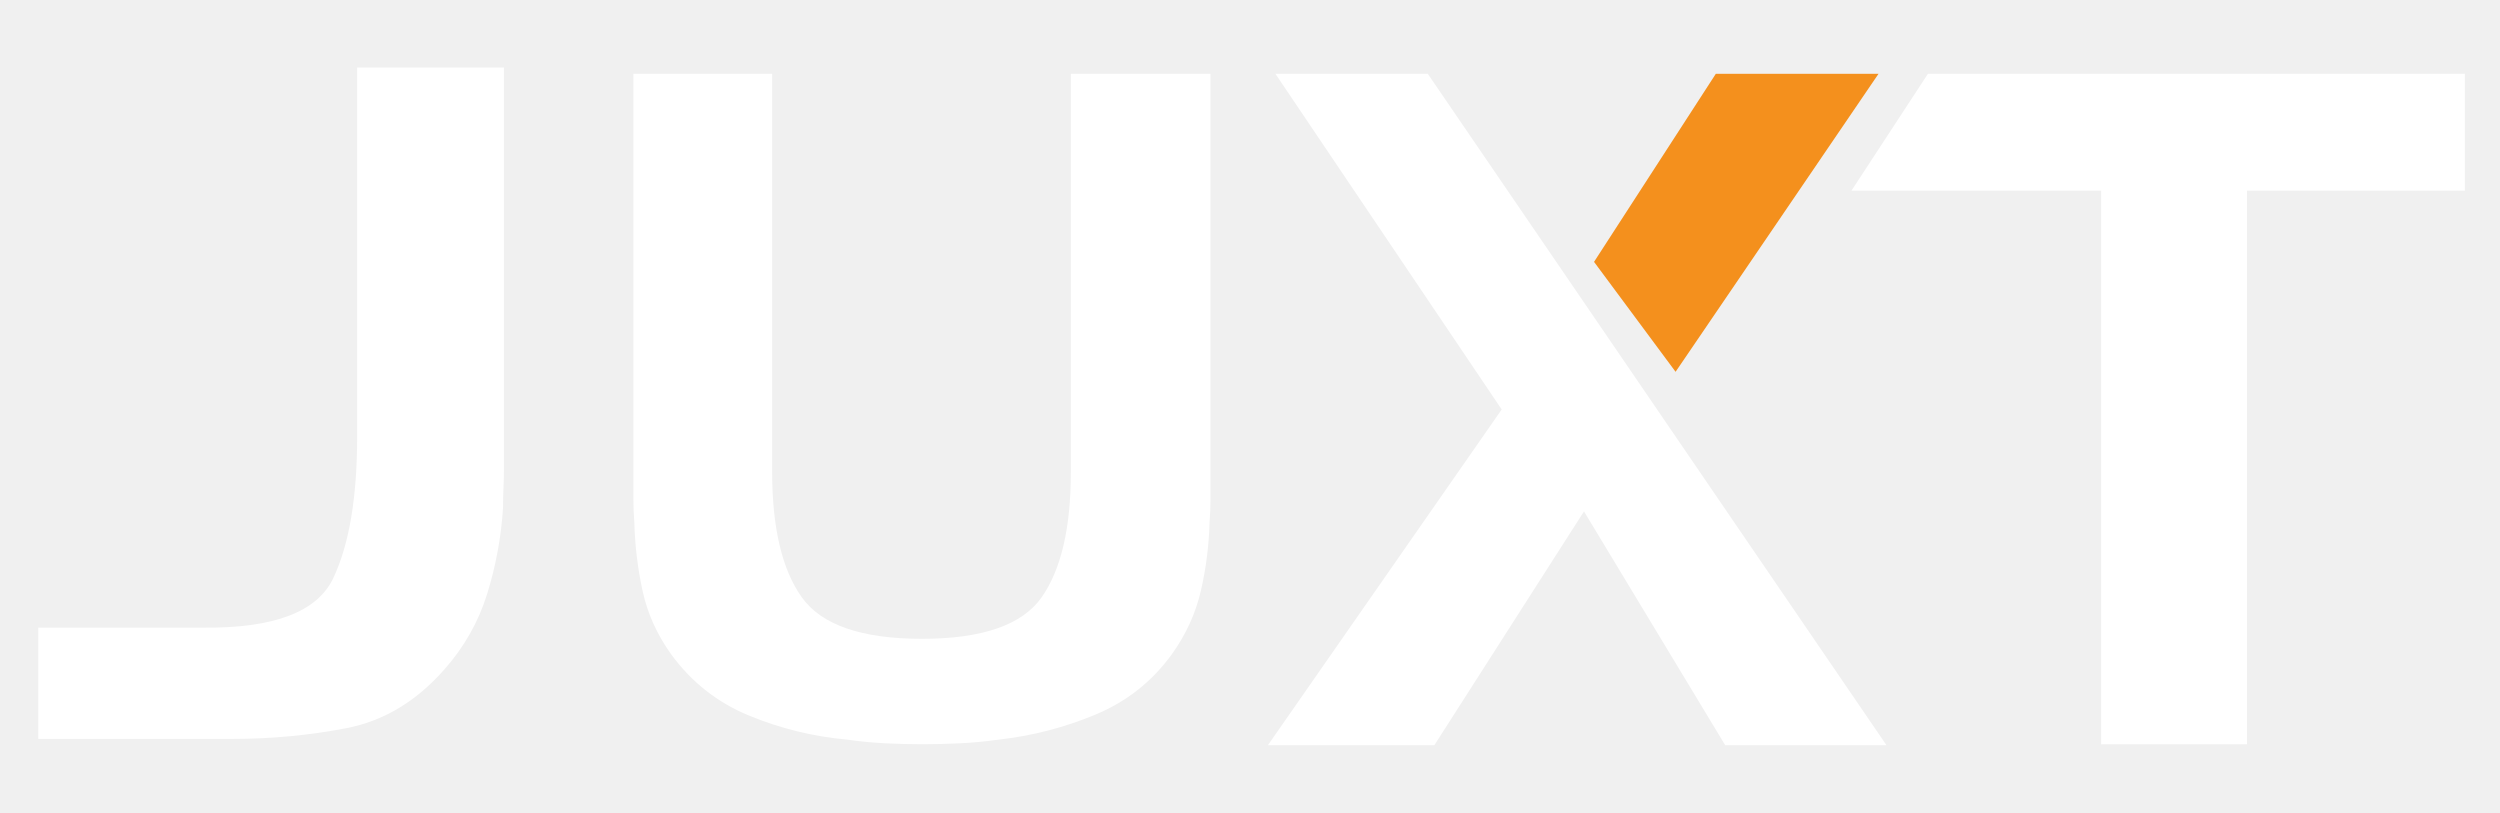
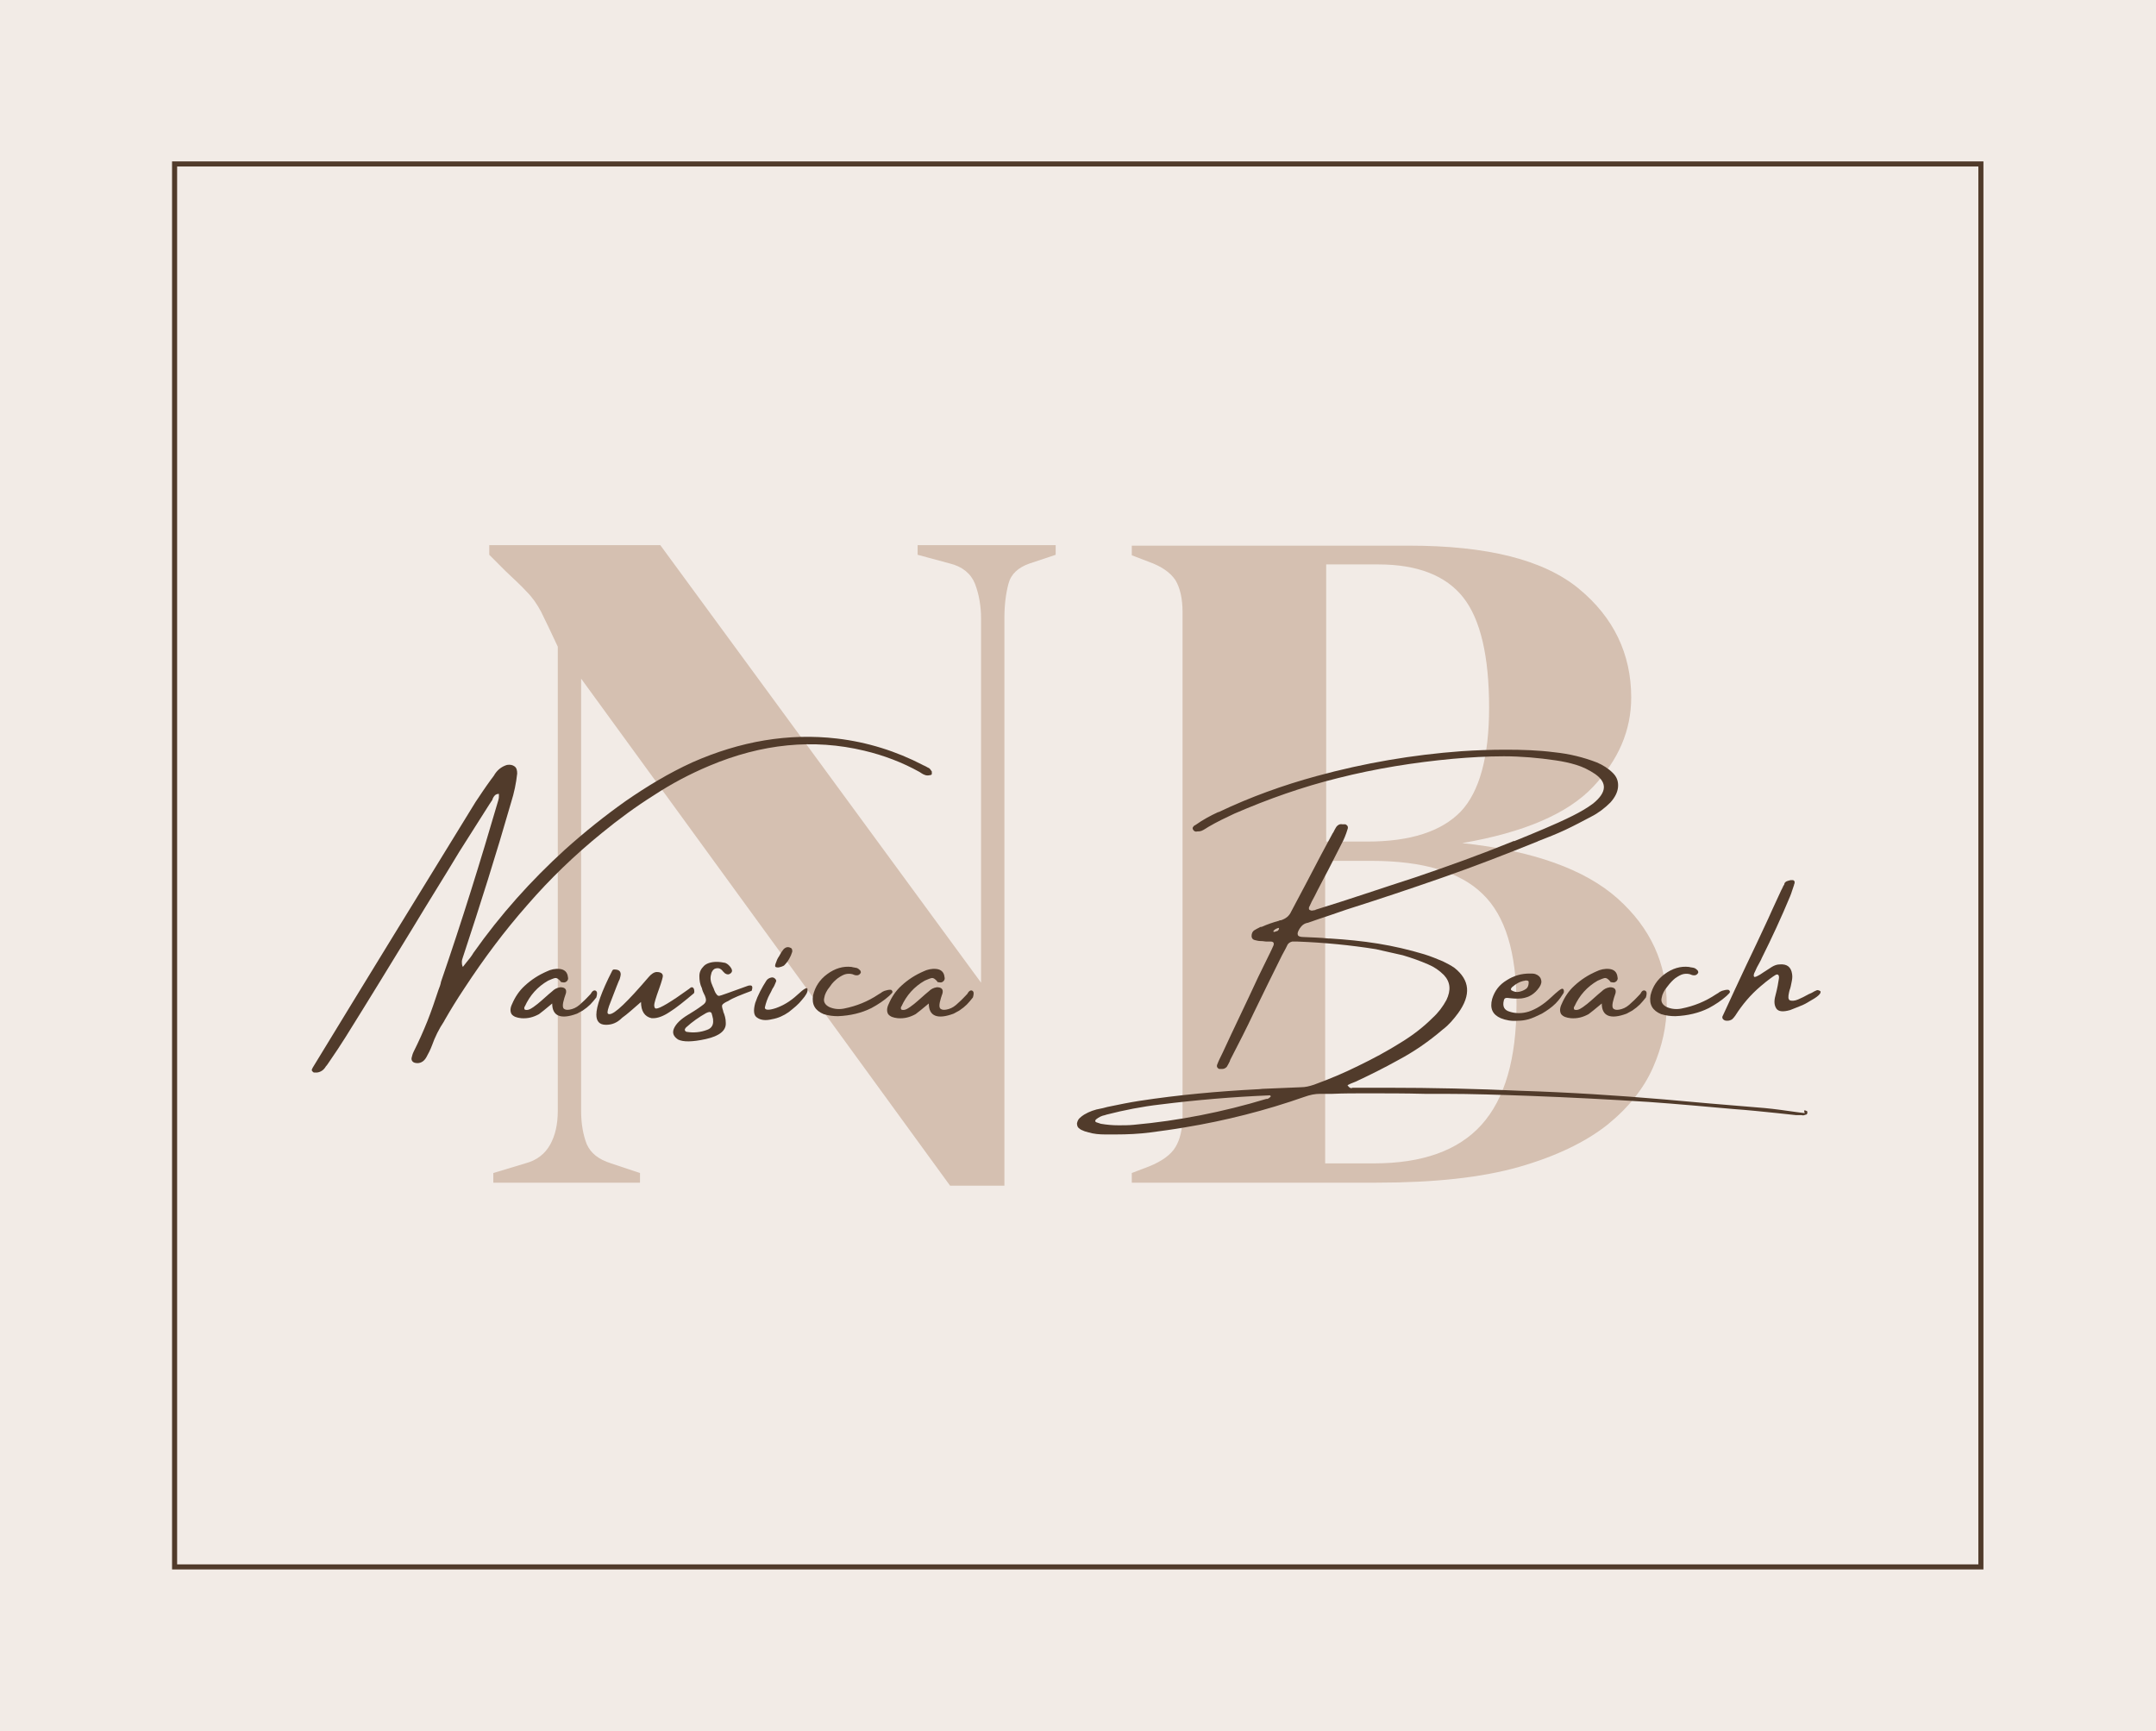
- <svg xmlns="http://www.w3.org/2000/svg" version="1.1" x="0px" y="0px" width="400px" height="130px" viewBox="0 0 400 130" xml:space="preserve">
+ <svg xmlns="http://www.w3.org/2000/svg" version="1.1" id="Layer_1" x="0px" y="0px" viewBox="0 0 424.8 341" style="enable-background:new 0 0 424.8 341;" xml:space="preserve">
+   <style type="text/css">
+ 	.st0{fill:#F2EBE6;}
+ 	.st1{fill:#D5C0B1;}
+ 	.st2{fill:none;stroke:#513B2B;stroke-miterlimit:10;}
+ 	.st3{fill:#513B2B;}
+ </style>
+   <rect x="-8" y="-0.7" class="st0" width="436.4" height="353.5" />
  <g>
-     <g id="background" style="visibility: hidden">
-       <rect x="0.25" fill="#FF0000" width="400" height="130" />
-     </g>
-     <g transform="translate(-250,-220)">
-       <g id="juxt">
-         <path fill="#ffffff" d="M282.606,320.424c11.27,0.101,18.179-2.543,20.722-7.93c2.543-5.386,3.815-12.916,3.815-22.592v-59.099                                 h23.49v63.886c0,1.197-0.026,2.319-0.075,3.367c-0.051,1.047-0.074,2.121-0.074,3.217c-0.299,4.689-1.148,9.276-2.543,13.764                                 c-1.398,4.489-3.691,8.529-6.883,12.119c-4.488,5.087-9.701,8.206-15.634,9.351c-5.936,1.148-12.045,1.721-18.328,1.721                                 c-0.3,0-0.576,0-0.823,0c-0.25,0-0.475,0-0.673,0h-29.475v-17.804H282.606z" />
-         <path fill="#ffffff" d="M373.541,295.429c0,8.978,1.577,15.685,4.735,20.123c3.156,4.439,9.567,6.658,19.236,6.658                                 c9.666,0,16.054-2.219,19.161-6.658c3.107-4.439,4.661-11.098,4.661-19.976v-63.773h22.344v64.217c0,1.283,0,2.566,0,3.847                                 c0,1.283-0.051,2.515-0.15,3.699c-0.099,3.75-0.567,7.424-1.405,11.023c-0.839,3.602-2.392,6.98-4.661,10.136                                 c-3.158,4.342-7.227,7.547-12.207,9.618c-4.983,2.072-10.136,3.404-15.463,3.995c-2.072,0.296-4.143,0.492-6.215,0.592                                 c-2.071,0.097-4.094,0.148-6.066,0.148c-1.875,0-3.825-0.051-5.845-0.148c-2.023-0.1-4.069-0.296-6.141-0.592                                 c-5.426-0.492-10.653-1.775-15.685-3.847c-5.031-2.072-9.174-5.327-12.429-9.766c-2.271-3.156-3.798-6.533-4.587-10.136                                 c-0.791-3.6-1.234-7.273-1.332-11.023c-0.099-1.183-0.148-2.416-0.148-3.699c0-1.281,0-2.516,0-3.699v-64.365h22.195V295.429z" />
-         <path fill="#ffffff" d="M546.232,250.506l12.24-18.702h85.905v18.702h-34.861v88.573h-23.34v-88.573H546.232z" />
-         <polygon fill="#ffffff" points="478.443,231.804 454.064,231.804 490.272,285.516 452.868,339.229 479.499,339.229                                         503.438,301.824 526.03,339.229 551.834,339.229  " />
-         <g id="orange-tick">
-           <polygon fill="#f4901d" points="550.567,231.804 524.534,231.804 505.046,261.898 518.093,279.489" />
-         </g>
-       </g>
-     </g>
+     <path class="st1" d="M97.2,233v-1.9l6.3-1.9c2.3-0.6,3.9-1.9,4.9-3.7c1-1.8,1.5-4,1.5-6.6v-91.5c-1.4-3-2.5-5.3-3.3-6.9   c-0.8-1.5-1.7-2.8-2.8-3.9c-1-1.1-2.4-2.4-4.2-4.1l-3.2-3.2v-1.9h33.7l63.2,86.2v-71.7c0-2.5-0.4-4.8-1.2-6.9c-0.8-2-2.5-3.4-5-4   l-6.3-1.7v-1.9h27.2v1.9l-5.1,1.7c-2.3,0.8-3.7,2.1-4.2,4c-0.5,1.9-0.8,4.1-0.8,6.7v111.9h-10.7l-72.7-99.9v85.2   c0,2.5,0.4,4.7,1.1,6.5c0.8,1.8,2.3,3,4.8,3.8l5.7,1.9v1.9H97.2z" />
+     <path class="st1" d="M223,233v-1.9l3.4-1.3c2.5-1,4.3-2.3,5.2-3.8s1.4-3.5,1.4-6.1v-99.3c0-2.7-0.5-4.8-1.4-6.3   c-1-1.5-2.7-2.7-5.2-3.6l-3.4-1.3v-1.9h54.6c15.5,0,26.6,2.8,33.5,8.5c6.8,5.6,10.3,12.8,10.3,21.4c0,6.5-2.5,12.3-7.5,17.6   c-5,5.3-13.6,9-25.8,11.1c14,1.5,24.2,5.2,30.6,10.9c6.5,5.8,9.7,12.8,9.7,21c0,4.1-0.9,8.2-2.7,12.3c-1.8,4.1-4.8,7.9-9,11.3   c-4.3,3.4-10.1,6.2-17.4,8.3c-7.4,2.1-16.7,3.1-28,3.1H223z M261.2,165.8h8.2c8.5,0,14.6-2,18.4-5.9c3.7-3.9,5.6-10.8,5.6-20.5   c0-10.1-1.7-17.4-5.1-21.7c-3.4-4.3-9-6.5-16.7-6.5h-10.3V165.8z M261.2,229.2h9.5c9.5,0,16.6-2.5,21.2-7.6   c4.6-5.1,6.9-13,6.9-23.8c0-10.1-2.2-17.4-6.7-21.7c-4.4-4.3-11.7-6.5-21.9-6.5h-9.1V229.2z" />
+   </g>
+   <rect x="34.4" y="32.3" class="st2" width="355.9" height="276.4" />
+   <g>
+     <path class="st3" d="M183.3,152.7c-0.4,0.1-0.7,0.1-1,0c-0.3-0.1-0.5-0.2-0.8-0.4c-0.1-0.1-0.2-0.1-0.3-0.2   c-3.4-1.9-7.1-3.3-10.9-4.2c-10-2.4-20.2-1.4-30.6,3c-3.8,1.6-7.4,3.5-10.9,5.8c-3.5,2.2-6.9,4.7-10.2,7.4   c-5.3,4.3-10.2,9-14.7,14.2c-4.5,5.1-8.6,10.6-12.4,16.4c-1.4,2.1-2.7,4.2-3.9,6.3c0,0.1-0.1,0.1-0.1,0.2c-1,1.5-1.8,3.1-2.4,4.8   c-0.3,0.8-0.7,1.6-1.1,2.3c-0.5,0.9-1.3,1.3-2.2,1.1c-0.5-0.1-0.8-0.5-0.7-1c0.1-0.4,0.2-0.8,0.4-1.2c1-2,1.9-4,2.7-6   c0.8-2,1.5-4.1,2.2-6.2c0.2-0.5,0.4-1,0.5-1.6c4.1-11.9,7.8-23.8,11.3-35.8c0.1-0.3,0.1-0.5,0.1-0.8c0-0.1,0-0.3,0-0.4   c-0.3,0-0.6,0.1-0.8,0.3c-0.2,0.2-0.3,0.4-0.4,0.6c0,0.1-0.1,0.2-0.1,0.3c-0.2,0.3-0.4,0.6-0.6,0.9c-2,3.1-3.9,6.2-5.9,9.3   c-3,5-6.1,9.9-9.1,14.9c-4.4,7.2-8.8,14.4-13.3,21.6c-1,1.6-2,3.1-3.1,4.7c-0.3,0.4-0.5,0.8-0.8,1.1c-0.4,0.7-1,1.1-1.7,1.2   c-0.2,0-0.4,0-0.6,0c-0.2,0-0.3-0.2-0.4-0.3c-0.1-0.1-0.1-0.3,0-0.4c0.1-0.2,0.1-0.3,0.2-0.4c10.6-17.4,21.3-34.8,32-52.2   c1-1.5,2-3,3.1-4.5c0.2-0.3,0.5-0.6,0.7-1c0.6-0.9,1.4-1.5,2.4-1.8c0.6-0.1,1.1,0,1.5,0.3c0.4,0.3,0.5,0.8,0.5,1.4   c-0.2,1.9-0.6,3.8-1.2,5.7c-2.9,10.1-6.1,20.2-9.4,30.2c0,0.1-0.1,0.2-0.1,0.3c-0.1,0.3-0.2,0.6-0.2,0.9c0,0.3,0,0.6,0.2,1   c0.2-0.3,0.5-0.6,0.7-0.9c0.5-0.6,1-1.2,1.4-1.9c5.3-7.5,11.3-14.2,18-20.3c3.9-3.5,7.9-6.7,12-9.6c4.2-2.9,8.5-5.5,13.1-7.6   c9.5-4.2,19-5.8,28.5-4.7c6,0.7,11.7,2.5,16.9,5.2c0.1,0.1,0.3,0.1,0.4,0.2c0.3,0.1,0.5,0.3,0.8,0.4c0.2,0.1,0.4,0.4,0.6,0.7   c0,0.1,0,0.1,0,0.2c0,0.1,0,0.2,0,0.3c-0.1,0.1-0.1,0.2-0.2,0.2C183.4,152.6,183.3,152.7,183.3,152.7z" />
+     <path class="st3" d="M117.4,195.2c0.3,0.2,0.3,0.6,0.1,1.3c-0.4,0.5-0.8,1-1.2,1.4c-0.4,0.4-0.9,0.8-1.5,1.2c0,0,0,0,0,0   c-0.4,0.2-0.7,0.4-1.1,0.6c-3.2,1.2-4.9,0.5-4.9-2c-1.3,1.1-2.2,1.8-2.6,2.1c-1.1,0.6-2.2,0.9-3.5,0.8c-0.9-0.1-1.5-0.3-1.9-0.8   c-0.3-0.5-0.3-1.2,0.1-2c0.6-1.4,1.4-2.6,2.5-3.6c1.3-1.2,2.7-2.1,4.3-2.8c0.8-0.4,1.7-0.6,2.6-0.5c0.9,0.1,1.5,0.6,1.6,1.6   c0.1,0.3,0,0.6-0.2,0.8c-0.3,0.3-0.6,0.3-1,0.2c0,0-0.1,0-0.1,0c0,0-0.1,0-0.1-0.1c-0.4-0.5-0.8-0.8-1.2-0.7   c-0.4,0.1-0.8,0.3-1.3,0.5c-2.1,1.2-3.6,2.9-4.6,5.1c-0.1,0.1-0.1,0.2-0.1,0.3c0,0.1,0,0.2,0.1,0.3c0.2,0.1,0.5,0.1,0.8,0   c0.3-0.1,0.6-0.3,0.9-0.5c0.3-0.2,0.5-0.4,0.8-0.6l0,0c1-0.8,1.9-1.7,2.9-2.5c0.4-0.4,0.9-0.7,1.6-0.8c0.9,0,1.3,0.4,1.1,1.2   c-0.1,0.3-0.2,0.6-0.3,0.9c-0.4,1.3-0.4,2,0,2.2c0.3,0.2,0.8,0.2,1.5,0c0.7-0.2,1.3-0.6,2-1.3c0.7-0.6,1.2-1.2,1.7-1.7   C116.7,195.2,117.1,195,117.4,195.2z" />
+     <path class="st3" d="M119.4,201.9c-1.3,0-1.9-0.7-1.9-2c0-1.6,1-4.5,3.1-8.6c0.1-0.2,0.2-0.3,0.4-0.3c0.9,0,1.3,0.3,1.3,1   c0,0.2-0.1,0.5-0.2,0.9c-0.1,0.1-0.8,1.9-2.1,5.3c-0.2,0.6-0.3,1-0.3,1.2c0,0.3,0.1,0.4,0.4,0.4c1,0,3.5-2.4,7.7-7.3   c0.5-0.6,1.1-1,1.6-1c0.8,0,1.2,0.3,1.2,0.8c0,0.2-0.2,1-0.7,2.4c-0.7,1.9-1,3-1,3.3c0,0.4,0.1,0.7,0.4,0.7c0.7,0,2.9-1.3,6.5-3.9   c0.2-0.2,0.4-0.3,0.5-0.3c0.3,0,0.5,0.3,0.5,0.8c0,0.1,0,0.3-0.1,0.4c-1.9,1.6-3.5,2.9-4.8,3.7c-1.2,0.8-2.3,1.2-3.2,1.2h-0.3   c-1.4-0.3-2.1-1.4-2.1-3.2c-1.5,1.3-2.7,2.4-3.7,3.1C121.6,201.5,120.6,201.9,119.4,201.9z" />
+     <path class="st3" d="M148.1,195.2c-2.1,0.8-3.7,1.4-4.6,2c-0.7,0.3-1.1,0.6-1.2,0.8c-0.1,0.2,0,0.6,0.2,1.2c0,0,0,0.1,0,0.1   c0.3,0.7,0.5,1.4,0.5,2.2c0.1,1.5-1.2,2.6-3.9,3.2c-2.7,0.6-4.5,0.6-5.5,0.1c-0.9-0.6-1.2-1.3-0.8-2.2c0.4-0.9,1.3-1.8,2.8-2.7   c1.5-0.9,2.5-1.6,3-2c0.5-0.4,0.6-0.8,0.4-1.4c-0.1-0.2-0.1-0.4-0.2-0.5c-0.2-0.4-0.4-0.8-0.5-1.3c-0.4-0.8-0.5-1.6-0.5-2.4   c0-0.8,0.3-1.4,0.9-2c0.5-0.5,1.4-0.8,2.5-0.8c0.6,0,1.2,0.1,1.7,0.2c0.5,0.2,0.9,0.6,1.2,1.1c0.2,0.4,0.2,0.7-0.2,1   c-0.3,0.2-0.5,0.2-0.8,0.1c-0.2-0.1-0.4-0.2-0.5-0.4v0c-0.1-0.1-0.2-0.1-0.2-0.2c-0.1-0.1-0.2-0.2-0.3-0.3   c-0.4-0.3-0.7-0.3-1.1-0.2c-0.4,0.1-0.6,0.4-0.8,0.8c-0.1,0.4-0.2,0.7-0.2,1.1c0,0.4,0.1,0.9,0.3,1.3c0.1,0.3,0.2,0.5,0.3,0.7   c0.2,0.6,0.4,1,0.6,1.2c0.1,0.2,0.3,0.3,0.5,0.3c0.2,0,2.1-0.7,5.7-2C148.2,194,148.4,194.3,148.1,195.2z M139.3,202.9   c0.9-0.3,1.3-1,1.2-1.9c0-0.1,0-0.1,0-0.2c-0.1-0.5-0.2-0.9-0.3-1.2c-0.2-0.3-0.5-0.3-1.1,0c-1.4,0.8-2.7,1.7-3.9,2.8   c-0.1,0.1-0.2,0.2-0.2,0.3l0,0c-0.1,0.1-0.1,0.2,0,0.4c0.1,0.1,0.2,0.2,0.4,0.2C136.6,203.5,138,203.4,139.3,202.9z" />
+     <path class="st3" d="M158,197c-0.7,0.9-1.6,1.6-2.6,2.4c-1,0.7-2.1,1.2-3.3,1.4c-1.2,0.3-2.2,0.2-2.9-0.3c-0.7-0.4-0.8-1.4-0.4-2.9   c0.5-1.5,1.3-3,2.2-4.4c0.2-0.3,0.5-0.5,0.9-0.6c0.3-0.1,0.6,0,0.8,0.2c0.2,0.2,0.3,0.4,0.2,0.6c-0.2,0.5-0.4,1-0.7,1.4   c-0.2,0.5-0.4,0.8-0.5,1c-0.5,0.9-0.8,1.8-1,2.7c0,0.5,0.7,0.6,2.2,0.1c1.4-0.5,2.8-1.3,4.2-2.6c1.4-1.3,2-1.6,2-1.1   C159.2,195.4,158.8,196.1,158,197z M154.5,190.2c-0.1,0.1-0.2,0.1-0.4,0.2c-0.2,0.1-0.4,0.1-0.7,0.2c-0.2,0-0.4,0-0.6-0.1   c-0.1-0.1-0.1-0.3,0-0.6c0.2-0.6,0.4-1.1,0.7-1.5c0.2-0.4,0.5-0.9,0.9-1.4c0.2-0.2,0.5-0.4,0.8-0.4c0.3,0,0.5,0.1,0.7,0.2   c0.2,0.2,0.2,0.4,0.2,0.7C155.8,188.5,155.3,189.4,154.5,190.2z" />
+     <path class="st3" d="M175.3,195c0.1,0,0.1,0,0.2,0c0.1,0,0.2,0.1,0.2,0.1c0.2,0.2,0.2,0.4,0,0.6c-0.2,0.2-0.4,0.4-0.5,0.5   c-1,0.9-2.2,1.7-3.5,2.4c-2,1-4.2,1.5-6.6,1.6c-0.9,0-1.8-0.1-2.8-0.4c-1.7-0.7-2.4-1.9-2.1-3.7c0.4-1.7,1.3-3.1,2.8-4.2   c1.5-1.1,3.1-1.6,4.8-1.4c0.3,0.1,0.6,0.1,1,0.2c0.3,0.1,0.5,0.3,0.7,0.5c0.1,0.2,0.2,0.4,0,0.6c-0.3,0.4-0.7,0.4-1.1,0.3   c-0.6-0.3-1.2-0.3-1.7-0.2c-0.5,0.1-1,0.4-1.6,0.8c-0.5,0.4-1.1,0.9-1.6,1.7c-0.6,0.7-1,1.5-1.1,2.2c-0.2,0.8,0.2,1.4,1,1.8   c0.9,0.4,1.9,0.5,2.9,0.3c2.5-0.5,4.7-1.4,6.8-2.8c0.2-0.1,0.3-0.2,0.5-0.3c0.2-0.2,0.5-0.3,0.7-0.4C174.7,195.1,175,195,175.3,195   z" />
+     <path class="st3" d="M191.6,195.2c0.3,0.2,0.3,0.6,0.1,1.3c-0.4,0.5-0.8,1-1.2,1.4c-0.4,0.4-0.9,0.8-1.5,1.2c0,0,0,0,0,0   c-0.4,0.2-0.7,0.4-1.1,0.6c-3.2,1.2-4.9,0.5-4.9-2c-1.3,1.1-2.2,1.8-2.6,2.1c-1.1,0.6-2.2,0.9-3.5,0.8c-0.9-0.1-1.5-0.3-1.9-0.8   c-0.3-0.5-0.3-1.2,0.1-2c0.6-1.4,1.4-2.6,2.5-3.6c1.3-1.2,2.7-2.1,4.3-2.8c0.8-0.4,1.7-0.6,2.6-0.5c0.9,0.1,1.5,0.6,1.6,1.6   c0.1,0.3,0,0.6-0.2,0.8c-0.3,0.3-0.6,0.3-1,0.2c0,0-0.1,0-0.1,0c0,0-0.1,0-0.1-0.1c-0.4-0.5-0.8-0.8-1.2-0.7   c-0.4,0.1-0.8,0.3-1.3,0.5c-2.1,1.2-3.6,2.9-4.6,5.1c-0.1,0.1-0.1,0.2-0.1,0.3c0,0.1,0,0.2,0.1,0.3c0.2,0.1,0.5,0.1,0.8,0   c0.3-0.1,0.6-0.3,0.9-0.5c0.3-0.2,0.5-0.4,0.8-0.6l0,0c1-0.8,1.9-1.7,2.9-2.5c0.4-0.4,0.9-0.7,1.6-0.8c0.9,0,1.3,0.4,1.1,1.2   c-0.1,0.3-0.2,0.6-0.3,0.9c-0.4,1.3-0.4,2,0,2.2c0.3,0.2,0.8,0.2,1.5,0c0.7-0.2,1.3-0.6,2-1.3c0.7-0.6,1.2-1.2,1.7-1.7   C190.9,195.2,191.3,195,191.6,195.2z" />
+     <path class="st3" d="M356,218.9c0.1,0,0.1,0.1,0.1,0.2c0,0.1,0,0.2,0,0.2c0,0.1-0.1,0.2-0.1,0.2c-0.1,0.1-0.1,0.1-0.2,0.1   c-0.3,0.1-0.5,0.2-0.8,0.1c-0.3,0-0.5,0-0.8,0c-0.1,0-0.2,0-0.3,0c-1.2-0.1-2.5-0.3-3.7-0.4c-2.9-0.3-5.8-0.6-8.6-0.8   c-5.6-0.5-11.1-1-16.7-1.4c-7.8-0.5-15.6-0.9-23.5-1.2c-5.6-0.2-11.2-0.4-16.9-0.4c-0.6,0-1.2,0-1.9,0c-0.7,0-1.3,0-1.9,0   c-3.8-0.1-7.6-0.1-11.4-0.1h-0.1c-2.2,0-4.5,0-6.7,0.1c-0.8,0-1.6,0-2.4,0c-1,0-2,0.2-3.1,0.6c-7.7,2.7-15.6,4.7-23.5,6   c-2.3,0.4-4.6,0.7-6.8,1c-2.3,0.3-4.6,0.4-6.8,0.4c-0.7,0-1.5,0-2.2,0c-1.1,0-2.2-0.1-3.2-0.4c-0.4-0.1-0.8-0.2-1.2-0.4   c-0.3-0.1-0.6-0.3-0.8-0.5c-0.2-0.2-0.3-0.5-0.3-0.9c0.1-0.4,0.2-0.7,0.5-1s0.6-0.5,0.9-0.7c1-0.6,2.1-1,3.3-1.2   c0.6-0.1,1.1-0.3,1.7-0.4c1.9-0.4,3.9-0.8,5.8-1.1c7.8-1.2,15.6-1.9,23.3-2.3c0.5,0,0.9-0.1,1.4-0.1c2.4-0.1,4.8-0.2,7.2-0.3   c0.9,0,1.7-0.2,2.6-0.5c3-1.1,5.9-2.3,8.7-3.7c2.9-1.4,5.7-2.9,8.4-4.6c2.3-1.4,4.4-3,6.3-4.9c1.1-1,2-2.2,2.7-3.5   c0.9-1.9,0.8-3.5-0.5-4.9c-0.9-0.9-1.9-1.6-3.1-2.1c-1.6-0.7-3.3-1.3-5-1.8c-1.7-0.4-3.5-0.8-5.3-1.2c-5-0.8-10.2-1.3-15.4-1.5   c-0.2,0-0.4,0-0.5,0c-0.2,0-0.4,0-0.6,0c-0.4,0.1-0.8,0.3-1,0.8c-0.1,0.2-0.2,0.4-0.3,0.6c-0.2,0.4-0.5,0.9-0.7,1.3   c-1.9,3.8-3.7,7.5-5.5,11.2c-1.5,3.2-3.1,6.3-4.7,9.4c0,0.1-0.1,0.2-0.1,0.3c-0.2,0.4-0.4,0.8-0.6,1.1c-0.3,0.3-0.6,0.4-0.9,0.4   c-0.2,0-0.4,0-0.6,0c-0.4-0.2-0.5-0.5-0.4-0.8c0.3-0.8,0.7-1.6,1.1-2.4c2.3-5,4.7-9.9,7-14.9c0.8-1.6,1.5-3.1,2.3-4.7   c0.1-0.1,0.1-0.3,0.2-0.4c0.2-0.4,0.3-0.7,0.5-1.1c0.2-0.5,0-0.8-0.5-0.8c-0.3,0-0.5,0-0.8,0c-0.4,0-0.7-0.1-1-0.1   c-0.1,0-0.1,0-0.2,0c-0.4,0-0.8-0.1-1.2-0.2c-0.4-0.1-0.6-0.4-0.6-0.8c0-0.5,0.2-0.9,0.5-1.1c0.3-0.2,0.7-0.4,1.1-0.6   c0.1-0.1,0.3-0.1,0.4-0.1c1.1-0.5,2.3-0.9,3.4-1.2c0.1-0.1,0.3-0.1,0.4-0.1c0.9-0.3,1.6-0.8,2-1.7c2-3.8,4-7.5,5.9-11.2   c0.7-1.3,1.4-2.6,2.1-3.9c0.1-0.2,0.2-0.4,0.3-0.5c0.2-0.4,0.4-0.8,0.6-1.1c0.3-0.4,0.7-0.6,1.2-0.5c0.2,0,0.4,0,0.6,0   c0.4,0.2,0.6,0.5,0.4,1c0,0,0,0,0,0c-0.3,1-0.7,2-1.2,2.9c-1.2,2.3-2.3,4.6-3.5,6.8c-0.4,0.8-0.8,1.5-1.2,2.3   c-0.2,0.4-0.4,0.8-0.6,1.2c-0.4,0.7-0.7,1.3-1,2l0,0c-0.1,0.1-0.1,0.2-0.1,0.4c0,0.1,0,0.2,0.2,0.3c0.1,0,0.2,0.1,0.3,0.1l0.1,0   c0.2,0,0.4-0.1,0.6-0.1c0.1,0,0.1-0.1,0.2-0.1c6.5-2,12.9-4.2,19.4-6.3c6.5-2.2,12.9-4.5,19.3-7.1c0.1-0.1,0.3-0.1,0.4-0.1   c2-0.8,3.9-1.6,5.8-2.4c1.9-0.8,3.9-1.7,5.7-2.6c1.4-0.7,2.8-1.5,4-2.4c2.7-2.2,2.8-4.1,0.4-5.8c-1.2-0.8-2.4-1.4-3.7-1.8   c-1.3-0.4-2.7-0.7-4.1-0.9c-3.4-0.5-6.8-0.8-10.2-0.8h0c-3.3,0-6.7,0.2-10.1,0.5c-7.5,0.7-15.1,1.9-22.6,3.8   c-6.9,1.7-13.7,4.1-20.4,7c-1.7,0.8-3.4,1.6-5.1,2.6c-0.5,0.3-0.9,0.6-1.4,0.8c-0.3,0.1-0.5,0.1-0.8,0.1c-0.3,0.1-0.6,0-0.8-0.3   c-0.1-0.2-0.2-0.4,0-0.6c0.1-0.2,0.3-0.3,0.5-0.4c1.4-1,2.9-1.8,4.4-2.5c0,0,0.1,0,0.1,0c6.3-3,12.7-5.3,19.3-7.1   c9.5-2.6,19-4.2,28.5-4.9c3-0.2,5.9-0.3,8.8-0.3c3.2,0,6.4,0.1,9.5,0.5c3,0.3,5.8,1,8.4,2c1.2,0.5,2.3,1.2,3.2,2.1   c0.8,0.8,1.1,1.7,1,2.8c-0.1,1-0.6,2-1.5,3c-1.1,1.1-2.4,2.1-3.8,2.8c-1.7,0.9-3.4,1.8-5.1,2.6c-1.7,0.8-3.5,1.5-5.3,2.2   c-0.1,0-0.1,0.1-0.2,0.1c-6.2,2.5-12.4,4.9-18.7,7.1c-6.3,2.2-12.6,4.3-18.9,6.3c-1.1,0.4-2.1,0.7-3.2,1.1c-1.5,0.5-3,1-4.4,1.5   c-0.7,0.1-1.2,0.5-1.6,1.1c-0.3,0.5-0.5,0.9-0.4,1.2c0,0.3,0.4,0.5,1,0.5c1.7,0.1,3.4,0.1,5.1,0.3c0.1,0,0.2,0,0.3,0   c3.2,0.2,6.3,0.5,9.4,1c3.1,0.5,6.1,1.2,9.1,2.1c1.3,0.4,2.5,0.9,3.7,1.4c0.8,0.4,1.6,0.8,2.3,1.3c3,2.4,3.3,5.3,0.7,8.9   c-0.9,1.2-1.8,2.3-3,3.2c-2.8,2.4-5.7,4.4-8.9,6.1c-2.7,1.5-5.5,2.9-8.3,4.2c-0.3,0.1-0.7,0.3-1,0.4c-0.2,0.1-0.4,0.2-0.6,0.3   c0.2,0.3,0.3,0.4,0.5,0.5c0.1,0.1,0.3,0.1,0.5,0h0c0.5,0,1,0,1.5,0h0c0.3,0,0.7,0,1,0c1.5,0,3,0,4.4,0c8.8,0,17.5,0.2,26.2,0.6   c9.5,0.3,18.9,0.9,28.3,1.7c3,0.3,6,0.5,9,0.8c3.6,0.3,7.2,0.6,10.8,0.9c2.1,0.2,4.2,0.5,6.3,0.8c0.5,0.1,1,0.1,1.6,0.2   C355.3,218.6,355.6,218.7,356,218.9z M249.5,216.5c0.1,0,0.1,0,0.2,0c0.1,0,0.2-0.1,0.4-0.2c0.1-0.1,0.2-0.2,0.3-0.3   c-0.1-0.1-0.1-0.2-0.2-0.2c0,0-0.1,0-0.1,0c-7.2,0.3-14.3,0.9-21.5,1.8c-3.5,0.4-7.1,1.1-10.6,2c-0.1,0-0.2,0.1-0.3,0.1   c-0.6,0.1-1.2,0.4-1.7,0.8c-0.1,0.1-0.2,0.2-0.2,0.3c0,0.1,0,0.2,0.2,0.3c0.3,0.1,0.6,0.2,0.9,0.3c1.2,0.2,2.3,0.3,3.5,0.3   c1,0,2,0,3-0.1C232.2,220.8,240.9,219.1,249.5,216.5z M251.7,183.4c0.1,0,0.1-0.1,0.2-0.2c0.1-0.1,0.1-0.2,0.1-0.2   c0-0.1,0-0.1,0-0.1c0,0-0.1-0.1-0.1-0.1l0,0c-0.3,0.1-0.6,0.2-0.9,0.5c-0.1,0.1-0.1,0.1-0.1,0.2c0,0.1,0.1,0.1,0.2,0.1   C251.3,183.5,251.5,183.5,251.7,183.4z" />
+     <path class="st3" d="M306.5,197.7c-0.8,0.8-1.7,1.4-2.7,2c-1,0.5-1.9,0.9-2.6,1.1c-0.7,0.2-1.4,0.3-2.2,0.3   c-1.2,0.1-2.3-0.1-3.3-0.5c-1.6-0.7-2.2-1.9-1.7-3.8c0.5-1.6,1.4-2.8,2.9-3.7c1.4-0.9,2.9-1.3,4.5-1.3h0c0.4,0,0.8,0,1.1,0.1   c0.6,0.2,1,0.6,1.1,1c0.2,0.5,0.1,1-0.3,1.6c-0.9,1.3-2,2-3.5,2.2c-1,0.1-1.9,0-2.8-0.1c-0.2,0-0.3,0-0.5,0.1   c-0.1,0.1-0.2,0.3-0.2,0.4c-0.3,1.2,0.1,1.9,1.1,2.2c1.2,0.4,2.5,0.4,3.8,0c1.5-0.5,2.9-1.4,4.3-2.7c1.4-1.3,2.1-1.9,2.4-1.8   c0.2,0.1,0.3,0.3,0.2,0.8C307.7,196.2,307.3,196.9,306.5,197.7z M297.9,194.5c-0.1,0.1-0.1,0.2-0.2,0.3c0,0.1,0,0.2,0.1,0.3   c0.5,0.3,1,0.4,1.5,0.3c0.5-0.1,1-0.3,1.4-0.6c0.4-0.3,0.5-0.8,0.5-1.3c0-0.2-0.1-0.3-0.3-0.3c-0.1,0-0.3-0.1-0.4,0   C299.6,193.3,298.7,193.8,297.9,194.5z" />
+     <path class="st3" d="M324.2,195.2c0.3,0.2,0.3,0.6,0.1,1.3c-0.4,0.5-0.8,1-1.2,1.4c-0.4,0.4-0.9,0.8-1.5,1.2c0,0,0,0,0,0   c-0.4,0.2-0.7,0.4-1.1,0.6c-3.2,1.2-4.9,0.5-4.9-2c-1.3,1.1-2.2,1.8-2.6,2.1c-1.1,0.6-2.2,0.9-3.5,0.8c-0.9-0.1-1.5-0.3-1.9-0.8   c-0.3-0.5-0.3-1.2,0.1-2c0.6-1.4,1.4-2.6,2.5-3.6c1.3-1.2,2.7-2.1,4.3-2.8c0.8-0.4,1.7-0.6,2.6-0.5c0.9,0.1,1.5,0.6,1.6,1.6   c0.1,0.3,0,0.6-0.2,0.8c-0.3,0.3-0.6,0.3-1,0.2c0,0-0.1,0-0.1,0c0,0-0.1,0-0.1-0.1c-0.4-0.5-0.8-0.8-1.2-0.7   c-0.4,0.1-0.8,0.3-1.3,0.5c-2.1,1.2-3.6,2.9-4.6,5.1c-0.1,0.1-0.1,0.2-0.1,0.3c0,0.1,0,0.2,0.1,0.3c0.2,0.1,0.5,0.1,0.8,0   c0.3-0.1,0.6-0.3,0.9-0.5c0.3-0.2,0.5-0.4,0.8-0.6l0,0c1-0.8,1.9-1.7,2.9-2.5c0.4-0.4,0.9-0.7,1.6-0.8c0.9,0,1.3,0.4,1.1,1.2   c-0.1,0.3-0.2,0.6-0.3,0.9c-0.4,1.3-0.4,2,0,2.2c0.3,0.2,0.8,0.2,1.5,0c0.7-0.2,1.3-0.6,2-1.3c0.7-0.6,1.2-1.2,1.7-1.7   C323.5,195.2,323.8,195,324.2,195.2z" />
+     <path class="st3" d="M340.3,195c0.1,0,0.1,0,0.2,0c0.1,0,0.2,0.1,0.2,0.1c0.2,0.2,0.2,0.4,0,0.6c-0.2,0.2-0.4,0.4-0.5,0.5   c-1,0.9-2.2,1.7-3.5,2.4c-2,1-4.2,1.5-6.6,1.6c-0.9,0-1.8-0.1-2.8-0.4c-1.7-0.7-2.4-1.9-2.1-3.7c0.4-1.7,1.3-3.1,2.8-4.2   c1.5-1.1,3.1-1.6,4.8-1.4c0.3,0.1,0.7,0.1,1,0.2c0.3,0.1,0.5,0.3,0.7,0.5c0.1,0.2,0.2,0.4,0,0.6c-0.3,0.4-0.7,0.4-1.1,0.3   c-0.6-0.3-1.2-0.3-1.7-0.2c-0.5,0.1-1,0.4-1.6,0.8c-0.5,0.4-1,0.9-1.6,1.7c-0.6,0.7-1,1.5-1.1,2.2c-0.2,0.8,0.2,1.4,1,1.8   c0.9,0.4,1.9,0.5,2.9,0.3c2.5-0.5,4.7-1.4,6.8-2.8c0.2-0.1,0.3-0.2,0.5-0.3c0.2-0.2,0.5-0.3,0.7-0.4C339.7,195.1,340,195,340.3,195   z" />
+     <path class="st3" d="M358.3,196.1c-0.2,0.2-0.5,0.4-0.8,0.6c-0.9,0.5-1.6,1-2.3,1.3c-0.7,0.3-1.5,0.6-2.5,1   c-1.4,0.4-2.3,0.3-2.7-0.3s-0.5-1.4-0.2-2.5c0.4-1.5,0.6-2.7,0.7-3.4c0.1-0.7-0.2-1-0.7-0.7s-1.5,1-2.9,2.2c-2,1.7-3.6,3.6-5,5.8   c-0.2,0.3-0.4,0.5-0.6,0.7c-0.3,0.2-0.6,0.3-1,0.3c-0.4,0-0.6-0.1-0.8-0.3c-0.2-0.2-0.2-0.5,0-0.8c0.8-1.7,1.6-3.5,2.4-5.2   c1.4-3,2.8-6,4.2-8.9c1-2.2,2.1-4.4,3.1-6.7c0.6-1.3,1.2-2.6,1.8-3.9c0.1-0.1,0.1-0.2,0.2-0.4c0.1-0.1,0.1-0.3,0.2-0.4   c0.1-0.1,0.2-0.3,0.2-0.5c0.1-0.1,0.2-0.3,0.5-0.4c0.2-0.1,0.4-0.1,0.7-0.2c0.2,0,0.4,0,0.5,0c0.2,0.1,0.3,0.2,0.3,0.4   c0,0.1,0,0.3-0.1,0.4c0,0,0,0.1,0,0.1c-0.3,0.8-0.5,1.6-0.8,2.3c-1.7,4.1-3.6,8.2-5.6,12.2c-0.1,0.3-0.3,0.6-0.5,1   c-0.3,0.5-0.6,1.1-0.8,1.6c-0.3,0.5-0.3,0.9-0.2,1c0.1,0.2,0.5,0,1.2-0.4c0.2-0.1,0.4-0.3,0.6-0.4c0.6-0.4,1.1-0.7,1.7-1.1   c0.5-0.3,1-0.5,1.6-0.5c1.4-0.1,2.2,0.5,2.4,1.9c0.1,0.6,0,1.1-0.1,1.6s-0.2,1.1-0.4,1.6c0,0.1-0.1,0.3-0.1,0.4   c-0.2,0.9-0.2,1.4,0.2,1.6c0.4,0.1,0.9,0.1,1.6-0.2c0.7-0.3,1.3-0.6,2-1c0.5-0.2,0.9-0.4,1.2-0.6c0.4-0.2,0.6-0.3,0.8-0.2   c0.3,0.1,0.5,0.2,0.4,0.4C358.7,195.7,358.5,195.9,358.3,196.1z" />
  </g>
</svg>
